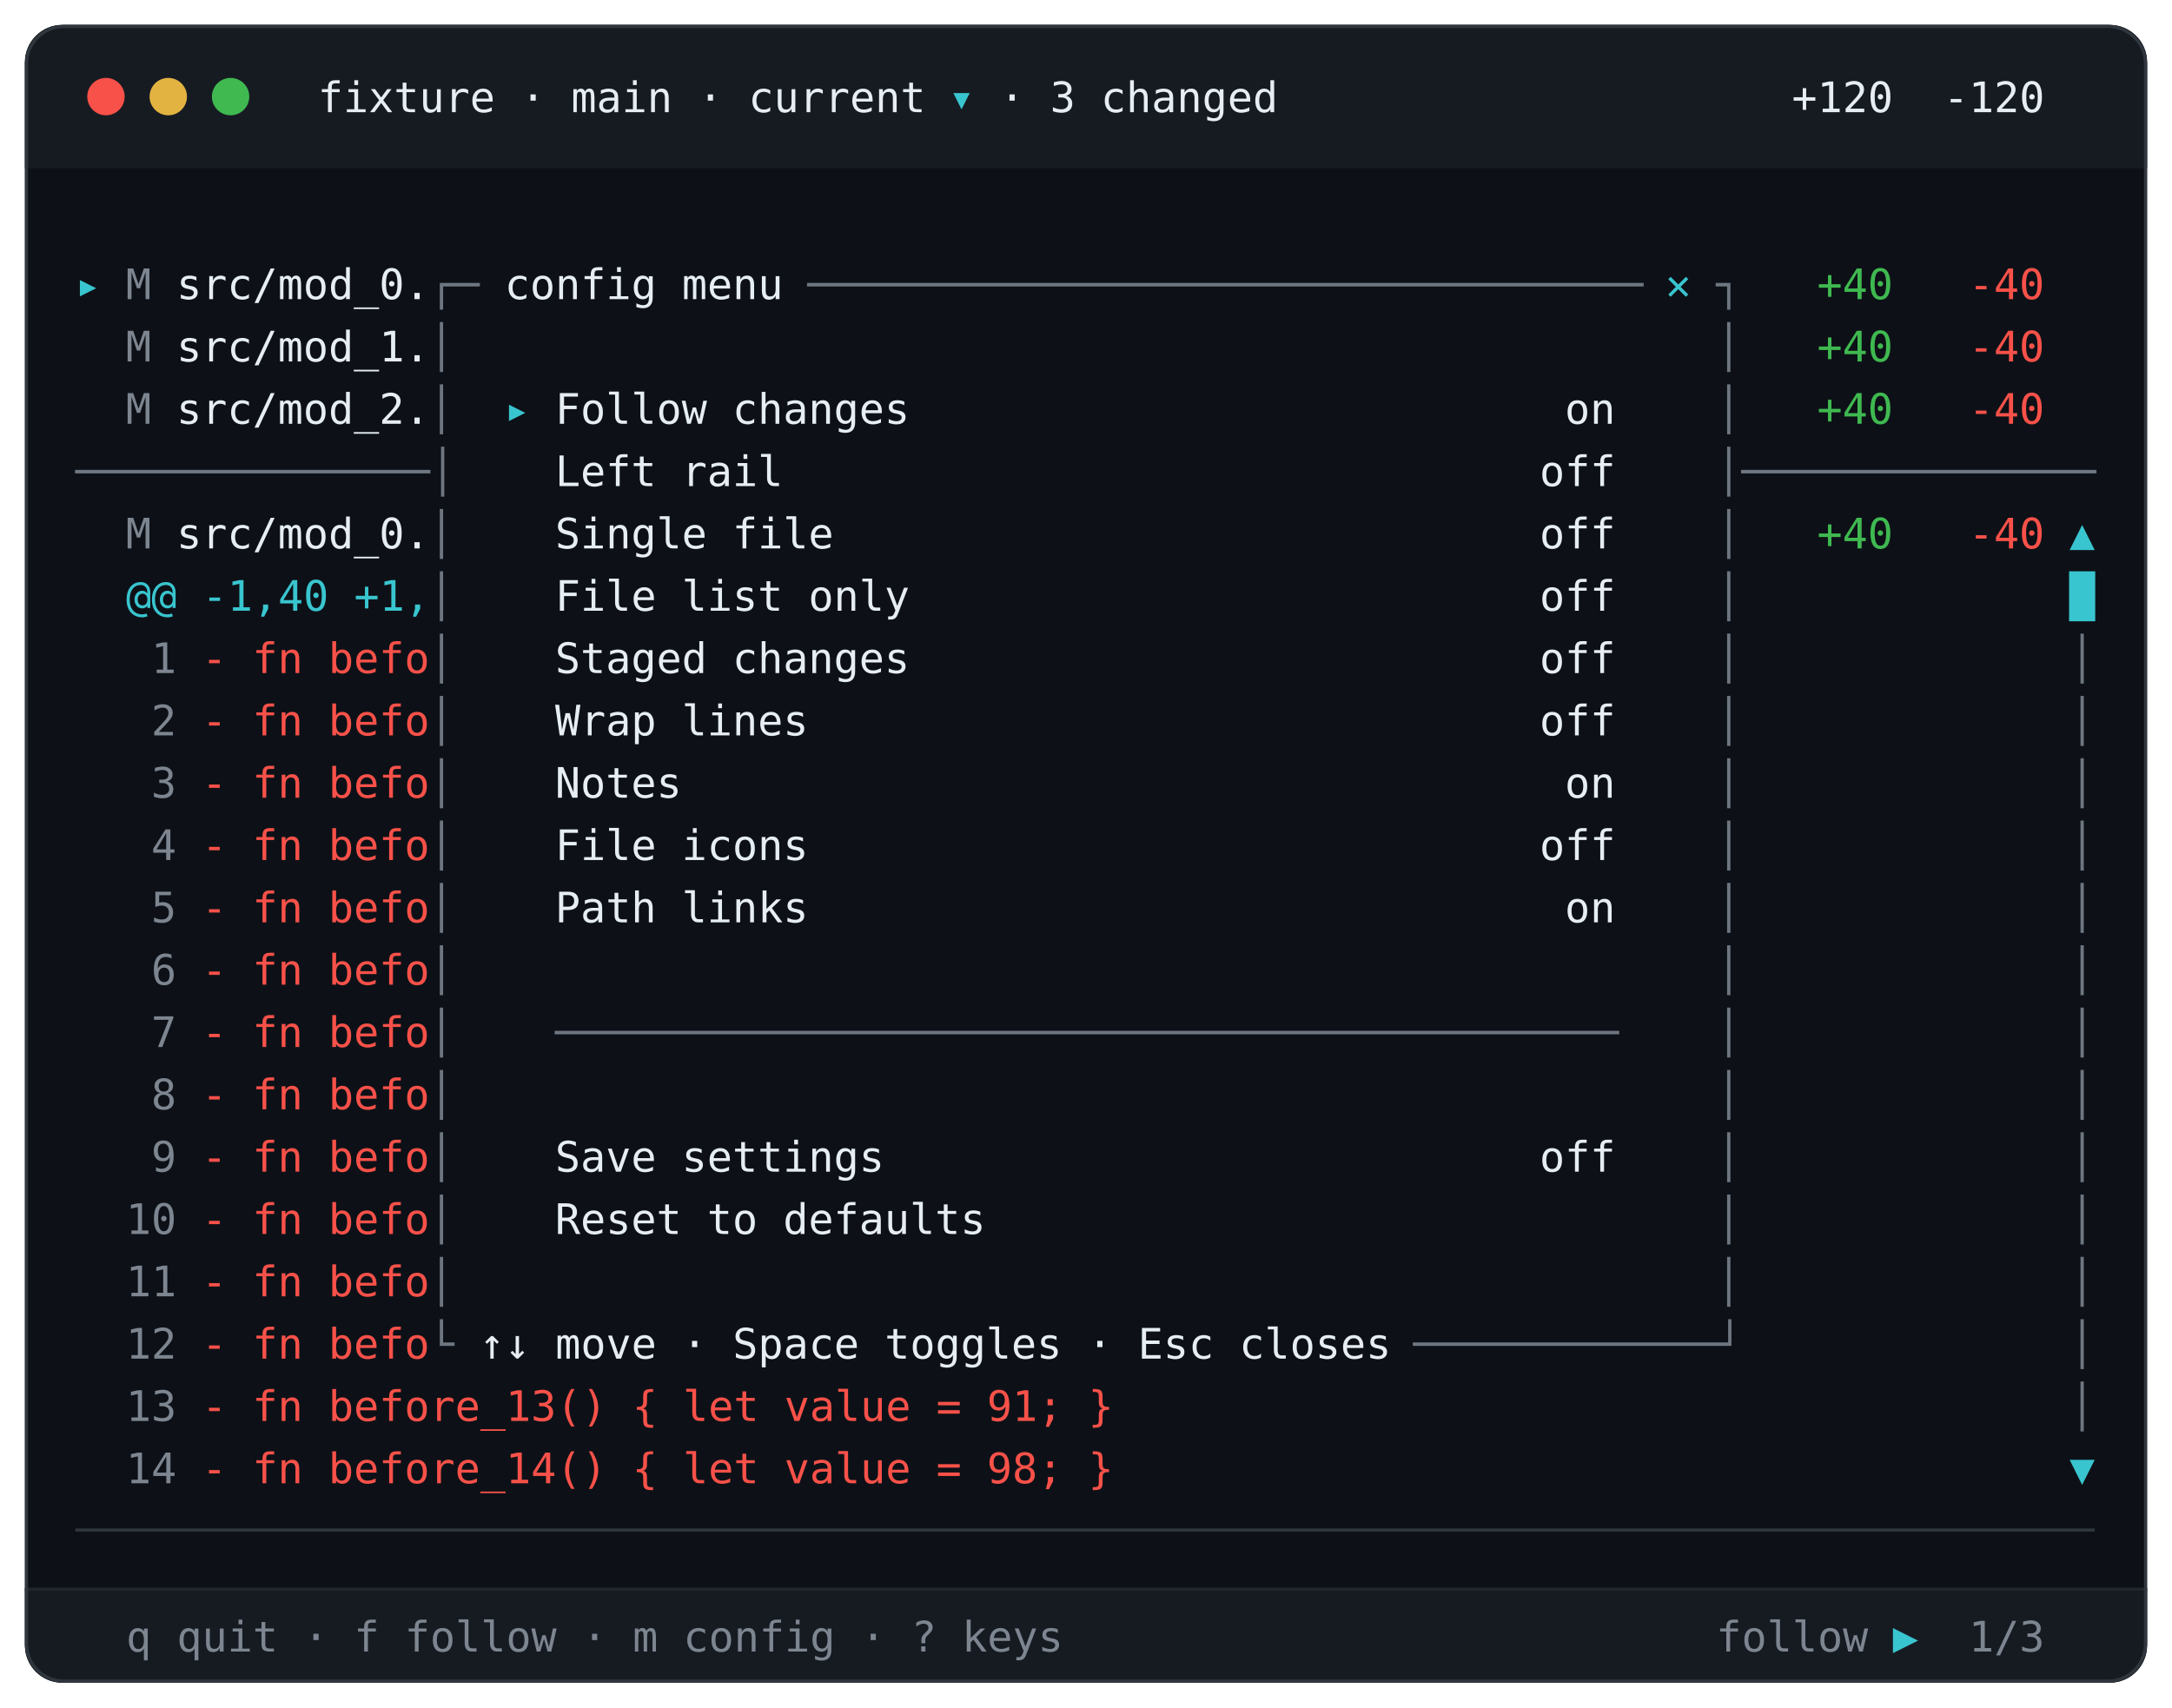
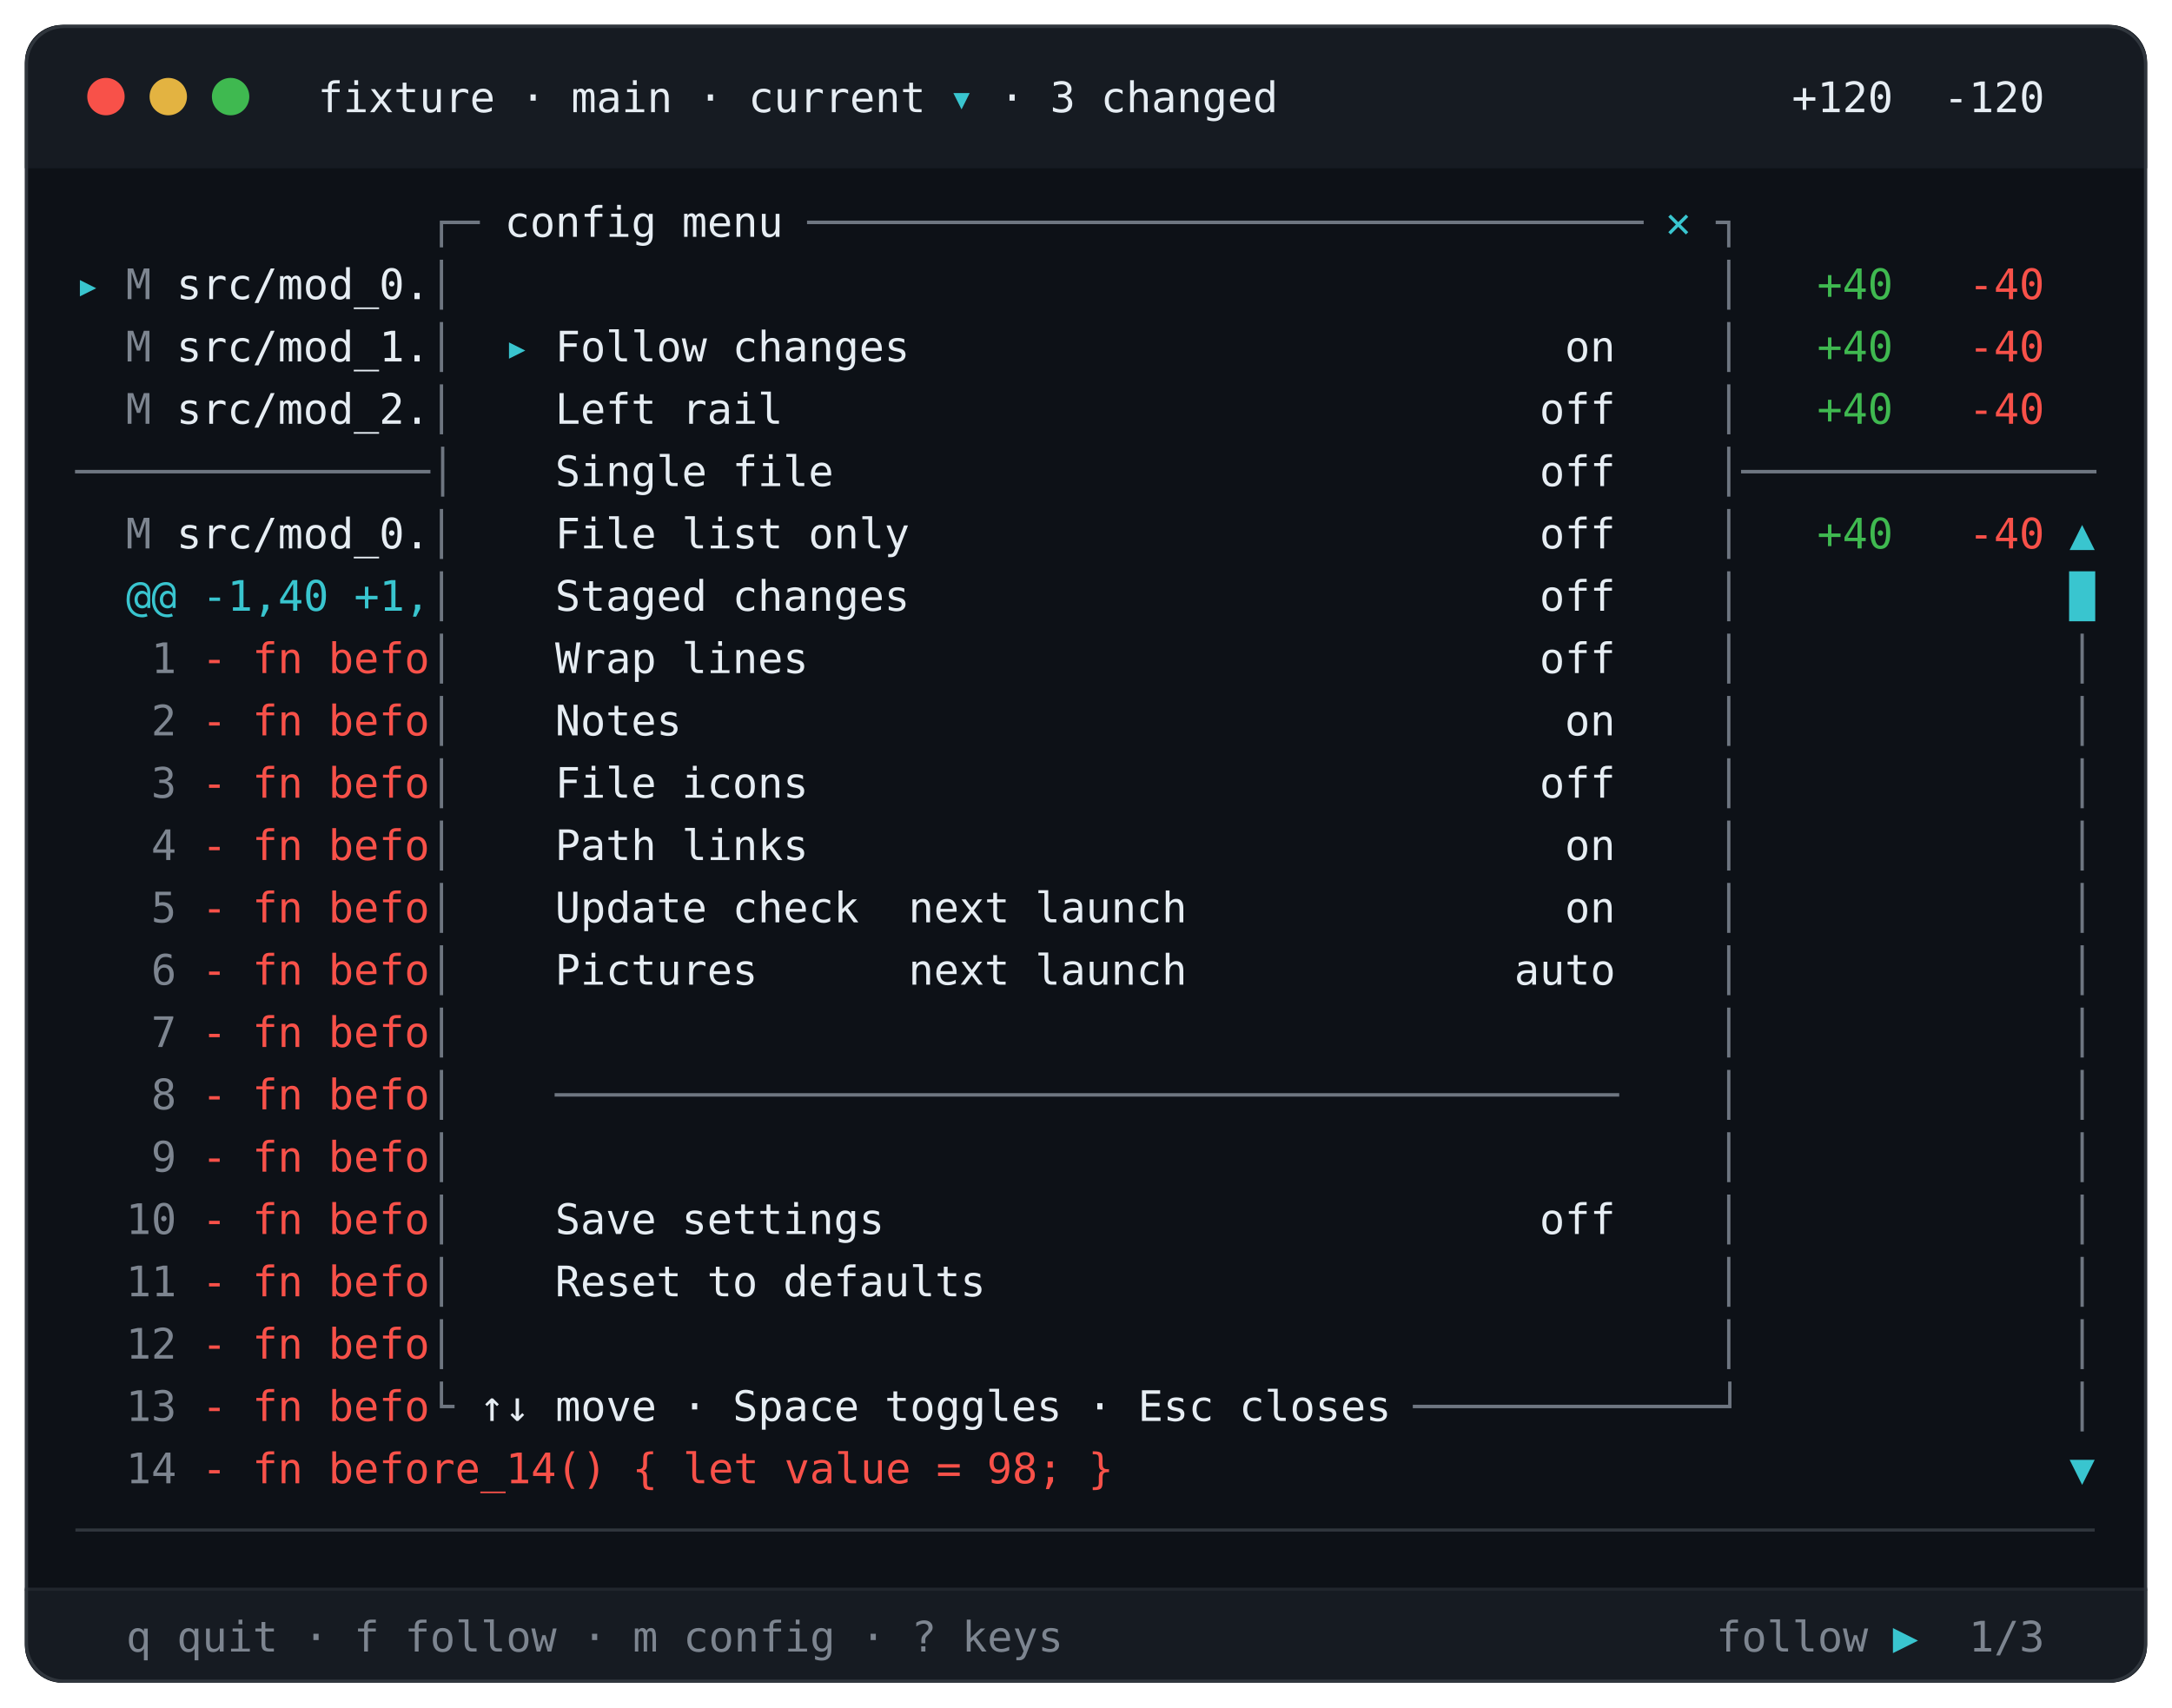
<svg xmlns="http://www.w3.org/2000/svg" viewBox="0 0 697 548" width="697" height="548" role="img" aria-label="The vigia pane with the config menu open over it: every on and off setting with where it stands, a row to save the settings and a row to reset them.">
  <defs>
    <clipPath id="win">
      <rect x="8" y="8" width="681" height="532" rx="12" />
    </clipPath>
    <style>
      .m { font-family: ui-monospace, SFMono-Regular, Menlo, Consolas, "DejaVu Sans Mono", monospace; white-space: pre; }
      .fg { fill: #e6edf3 } .dim { fill: #7d8590 } .faint { fill: #6e7681 }
      .grn { fill: #3fb950 } .red { fill: #f85149 } .cyn { fill: #39c5cf }
      .con { fill: #e3b341 }
    </style>
  </defs>
  <rect x="8" y="8" width="681" height="532" rx="12" fill="#0d1117" />
  <g clip-path="url(#win)">
    <rect x="8" y="8" width="681" height="46" fill="#161b22" />
    <circle cx="34" cy="31" r="6" fill="#f85149" />
    <circle cx="54" cy="31" r="6" fill="#e3b341" />
    <circle cx="74" cy="31" r="6" fill="#3fb950" />
    <rect x="8" y="510" width="681" height="30" fill="#161b22" />
    <line x1="8" y1="510" x2="689" y2="510" stroke="#21262d" stroke-width="1" />
    <text class="m row" y="36" font-size="13.5" xml:space="preserve">
      <tspan x="102.0" class="fg">fixture · main · current </tspan>
      <tspan x="304.5" class="cyn">▾</tspan>
      <tspan x="312.6" class="fg"> · 3 changed</tspan>
      <tspan x="575.0" class="fg">+120 </tspan>
      <tspan x="615.5" class="fg"> -120</tspan>
    </text>
-     <text class="m row" y="76" font-size="13.5" xml:space="preserve" />
-     <text class="m row" y="96" font-size="13.5" xml:space="preserve">
-       <tspan x="24.2" class="cyn">▸</tspan>
-       <tspan x="40.4" class="dim">M</tspan>
-       <tspan x="48.5" class="fg"> src/mod_0.</tspan>
+     <text class="m row" y="76" font-size="13.5" xml:space="preserve">
      <tspan x="137.6" class="faint">┌─</tspan>
      <tspan x="153.8" class="fg"> config menu </tspan>
      <tspan x="259.1" class="faint">─────────────────────────────────</tspan>
      <tspan x="534.5" class="cyn">✕</tspan>
      <tspan x="550.7" class="faint">┐</tspan>
+     </text>
+     <text class="m row" y="96" font-size="13.5" xml:space="preserve">
+       <tspan x="24.2" class="cyn">▸</tspan>
+       <tspan x="40.4" class="dim">M</tspan>
+       <tspan x="48.5" class="fg"> src/mod_0.</tspan>
+       <tspan x="137.6" class="faint">│</tspan>
+       <tspan x="550.7" class="faint">│</tspan>
      <tspan x="583.1" class="grn">+40</tspan>
      <tspan x="631.7" class="red">-40</tspan>
    </text>
    <text class="m row" y="116" font-size="13.5" xml:space="preserve">
      <tspan x="40.4" class="dim">M</tspan>
      <tspan x="48.5" class="fg"> src/mod_1.</tspan>
-       <tspan x="137.6" class="faint">│</tspan>
-       <tspan x="550.7" class="faint">│</tspan>
-       <tspan x="583.1" class="grn">+40</tspan>
-       <tspan x="631.7" class="red">-40</tspan>
-     </text>
-     <text class="m row" y="136" font-size="13.5" xml:space="preserve">
-       <tspan x="40.4" class="dim">M</tspan>
-       <tspan x="48.5" class="fg"> src/mod_2.</tspan>
      <tspan x="137.6" class="faint">│</tspan>
      <tspan x="161.9" class="cyn">▸</tspan>
      <tspan x="170.0" class="fg"> Follow changes                         </tspan>
      <tspan x="494.0" class="fg"> on   </tspan>
      <tspan x="550.7" class="faint">│</tspan>
      <tspan x="583.1" class="grn">+40</tspan>
      <tspan x="631.7" class="red">-40</tspan>
    </text>
+     <text class="m row" y="136" font-size="13.5" xml:space="preserve">
+       <tspan x="40.4" class="dim">M</tspan>
+       <tspan x="48.5" class="fg"> src/mod_2.</tspan>
+       <tspan x="137.6" class="faint">│</tspan>
+       <tspan x="170.0" class="fg"> Left rail                             </tspan>
+       <tspan x="485.9" class="fg"> off   </tspan>
+       <tspan x="550.7" class="faint">│</tspan>
+       <tspan x="583.1" class="grn">+40</tspan>
+       <tspan x="631.7" class="red">-40</tspan>
+     </text>
    <text class="m row" y="156" font-size="13.5" xml:space="preserve">
      <tspan x="24.2" class="faint">──────────────│</tspan>
-       <tspan x="170.0" class="fg"> Left rail                             </tspan>
+       <tspan x="170.0" class="fg"> Single file                           </tspan>
      <tspan x="485.9" class="fg"> off   </tspan>
      <tspan x="550.7" class="faint">│──────────────</tspan>
    </text>
    <text class="m row" y="176" font-size="13.5" xml:space="preserve">
      <tspan x="40.4" class="dim">M</tspan>
      <tspan x="48.5" class="fg"> src/mod_0.</tspan>
      <tspan x="137.6" class="faint">│</tspan>
-       <tspan x="170.0" class="fg"> Single file                           </tspan>
+       <tspan x="170.0" class="fg"> File list only                        </tspan>
      <tspan x="485.9" class="fg"> off   </tspan>
      <tspan x="550.7" class="faint">│</tspan>
      <tspan x="583.1" class="grn">+40</tspan>
      <tspan x="631.7" class="red">-40</tspan>
      <tspan x="664.1" class="cyn">▲</tspan>
    </text>
    <text class="m row" y="196" font-size="13.5" xml:space="preserve">
      <tspan x="24.2" class="cyn">  @@ -1,40 +1,</tspan>
      <tspan x="137.6" class="faint">│</tspan>
-       <tspan x="170.0" class="fg"> File list only                        </tspan>
+       <tspan x="170.0" class="fg"> Staged changes                        </tspan>
      <tspan x="485.9" class="fg"> off   </tspan>
      <tspan x="550.7" class="faint">│</tspan>
      <tspan x="664.1" class="cyn">█</tspan>
    </text>
    <text class="m row" y="216" font-size="13.5" xml:space="preserve">
      <tspan x="48.5" class="dim">1</tspan>
      <tspan x="56.6" class="red"> - fn befo</tspan>
      <tspan x="137.6" class="faint">│</tspan>
-       <tspan x="170.0" class="fg"> Staged changes                        </tspan>
+       <tspan x="170.0" class="fg"> Wrap lines                            </tspan>
      <tspan x="485.9" class="fg"> off   </tspan>
      <tspan x="550.7" class="faint">│</tspan>
      <tspan x="664.1" class="faint">│</tspan>
    </text>
    <text class="m row" y="236" font-size="13.5" xml:space="preserve">
      <tspan x="48.5" class="dim">2</tspan>
      <tspan x="56.6" class="red"> - fn befo</tspan>
      <tspan x="137.6" class="faint">│</tspan>
-       <tspan x="170.0" class="fg"> Wrap lines                            </tspan>
-       <tspan x="485.9" class="fg"> off   </tspan>
+       <tspan x="170.0" class="fg"> Notes                                  </tspan>
+       <tspan x="494.0" class="fg"> on   </tspan>
      <tspan x="550.7" class="faint">│</tspan>
      <tspan x="664.1" class="faint">│</tspan>
    </text>
    <text class="m row" y="256" font-size="13.5" xml:space="preserve">
      <tspan x="48.5" class="dim">3</tspan>
      <tspan x="56.6" class="red"> - fn befo</tspan>
      <tspan x="137.6" class="faint">│</tspan>
-       <tspan x="170.0" class="fg"> Notes                                  </tspan>
-       <tspan x="494.0" class="fg"> on   </tspan>
+       <tspan x="170.0" class="fg"> File icons                            </tspan>
+       <tspan x="485.9" class="fg"> off   </tspan>
      <tspan x="550.7" class="faint">│</tspan>
      <tspan x="664.1" class="faint">│</tspan>
    </text>
    <text class="m row" y="276" font-size="13.5" xml:space="preserve">
      <tspan x="48.5" class="dim">4</tspan>
      <tspan x="56.6" class="red"> - fn befo</tspan>
      <tspan x="137.6" class="faint">│</tspan>
-       <tspan x="170.0" class="fg"> File icons                            </tspan>
-       <tspan x="485.9" class="fg"> off   </tspan>
+       <tspan x="170.0" class="fg"> Path links                             </tspan>
+       <tspan x="494.0" class="fg"> on   </tspan>
      <tspan x="550.7" class="faint">│</tspan>
      <tspan x="664.1" class="faint">│</tspan>
    </text>
    <text class="m row" y="296" font-size="13.5" xml:space="preserve">
      <tspan x="48.5" class="dim">5</tspan>
      <tspan x="56.6" class="red"> - fn befo</tspan>
      <tspan x="137.6" class="faint">│</tspan>
-       <tspan x="170.0" class="fg"> Path links                             </tspan>
+       <tspan x="170.0" class="fg"> Update check </tspan>
+       <tspan x="283.4" class="fg"> next launch              </tspan>
      <tspan x="494.0" class="fg"> on   </tspan>
      <tspan x="550.7" class="faint">│</tspan>
      <tspan x="664.1" class="faint">│</tspan>
    </text>
    <text class="m row" y="316" font-size="13.5" xml:space="preserve">
      <tspan x="48.5" class="dim">6</tspan>
      <tspan x="56.6" class="red"> - fn befo</tspan>
      <tspan x="137.6" class="faint">│</tspan>
+       <tspan x="170.0" class="fg"> Pictures     </tspan>
+       <tspan x="283.4" class="fg"> next launch            </tspan>
+       <tspan x="477.8" class="fg"> auto   </tspan>
      <tspan x="550.7" class="faint">│</tspan>
      <tspan x="664.1" class="faint">│</tspan>
    </text>
    <text class="m row" y="336" font-size="13.5" xml:space="preserve">
      <tspan x="48.5" class="dim">7</tspan>
      <tspan x="56.6" class="red"> - fn befo</tspan>
      <tspan x="137.6" class="faint">│</tspan>
-       <tspan x="178.1" class="faint">──────────────────────────────────────────</tspan>
      <tspan x="550.7" class="faint">│</tspan>
      <tspan x="664.1" class="faint">│</tspan>
    </text>
    <text class="m row" y="356" font-size="13.5" xml:space="preserve">
      <tspan x="48.5" class="dim">8</tspan>
      <tspan x="56.6" class="red"> - fn befo</tspan>
      <tspan x="137.6" class="faint">│</tspan>
+       <tspan x="178.1" class="faint">──────────────────────────────────────────</tspan>
      <tspan x="550.7" class="faint">│</tspan>
      <tspan x="664.1" class="faint">│</tspan>
    </text>
    <text class="m row" y="376" font-size="13.5" xml:space="preserve">
      <tspan x="48.5" class="dim">9</tspan>
      <tspan x="56.6" class="red"> - fn befo</tspan>
      <tspan x="137.6" class="faint">│</tspan>
-       <tspan x="170.0" class="fg"> Save settings                         </tspan>
-       <tspan x="485.9" class="fg"> off   </tspan>
      <tspan x="550.7" class="faint">│</tspan>
      <tspan x="664.1" class="faint">│</tspan>
    </text>
    <text class="m row" y="396" font-size="13.5" xml:space="preserve">
      <tspan x="40.4" class="dim">10</tspan>
      <tspan x="56.6" class="red"> - fn befo</tspan>
      <tspan x="137.6" class="faint">│</tspan>
-       <tspan x="170.0" class="fg"> Reset to defaults                            </tspan>
+       <tspan x="170.0" class="fg"> Save settings                         </tspan>
+       <tspan x="485.9" class="fg"> off   </tspan>
      <tspan x="550.7" class="faint">│</tspan>
      <tspan x="664.1" class="faint">│</tspan>
    </text>
    <text class="m row" y="416" font-size="13.5" xml:space="preserve">
      <tspan x="40.4" class="dim">11</tspan>
      <tspan x="56.6" class="red"> - fn befo</tspan>
      <tspan x="137.6" class="faint">│</tspan>
+       <tspan x="170.0" class="fg"> Reset to defaults                            </tspan>
      <tspan x="550.7" class="faint">│</tspan>
      <tspan x="664.1" class="faint">│</tspan>
    </text>
    <text class="m row" y="436" font-size="13.5" xml:space="preserve">
      <tspan x="40.4" class="dim">12</tspan>
+       <tspan x="56.6" class="red"> - fn befo</tspan>
+       <tspan x="137.6" class="faint">│</tspan>
+       <tspan x="550.7" class="faint">│</tspan>
+       <tspan x="664.1" class="faint">│</tspan>
+     </text>
+     <text class="m row" y="456" font-size="13.5" xml:space="preserve">
+       <tspan x="40.4" class="dim">13</tspan>
      <tspan x="56.6" class="red"> - fn befo</tspan>
      <tspan x="137.6" class="faint">└</tspan>
      <tspan x="145.7" class="fg"> ↑↓ move · Space toggles · Esc closes </tspan>
      <tspan x="453.5" class="faint">────────────┘</tspan>
-       <tspan x="664.1" class="faint">│</tspan>
-     </text>
-     <text class="m row" y="456" font-size="13.5" xml:space="preserve">
-       <tspan x="40.4" class="dim">13</tspan>
-       <tspan x="56.6" class="red"> - fn before_13() { let value = 91; }                                     </tspan>
      <tspan x="664.1" class="faint">│</tspan>
    </text>
    <text class="m row" y="476" font-size="13.5" xml:space="preserve">
      <tspan x="40.4" class="dim">14</tspan>
      <tspan x="56.6" class="red"> - fn before_14() { let value = 98; }                                     </tspan>
      <tspan x="664.1" class="cyn">▼</tspan>
    </text>
    <line class="rule" x1="24.2" y1="491" x2="672.2" y2="491" stroke="#30363d" stroke-width="1" />
    <text class="m row" y="530" font-size="13.5" xml:space="preserve">
      <tspan x="24.2" class="dim">  q quit · f follow · m config · ? keys                         </tspan>
      <tspan x="542.6" class="dim"> follow </tspan>
      <tspan x="607.4" class="cyn">▶</tspan>
      <tspan x="615.5" class="dim">  1/3</tspan>
    </text>
  </g>
  <rect x="8.5" y="8.5" width="680" height="531" rx="12" fill="none" stroke="#30363d" />
</svg>
